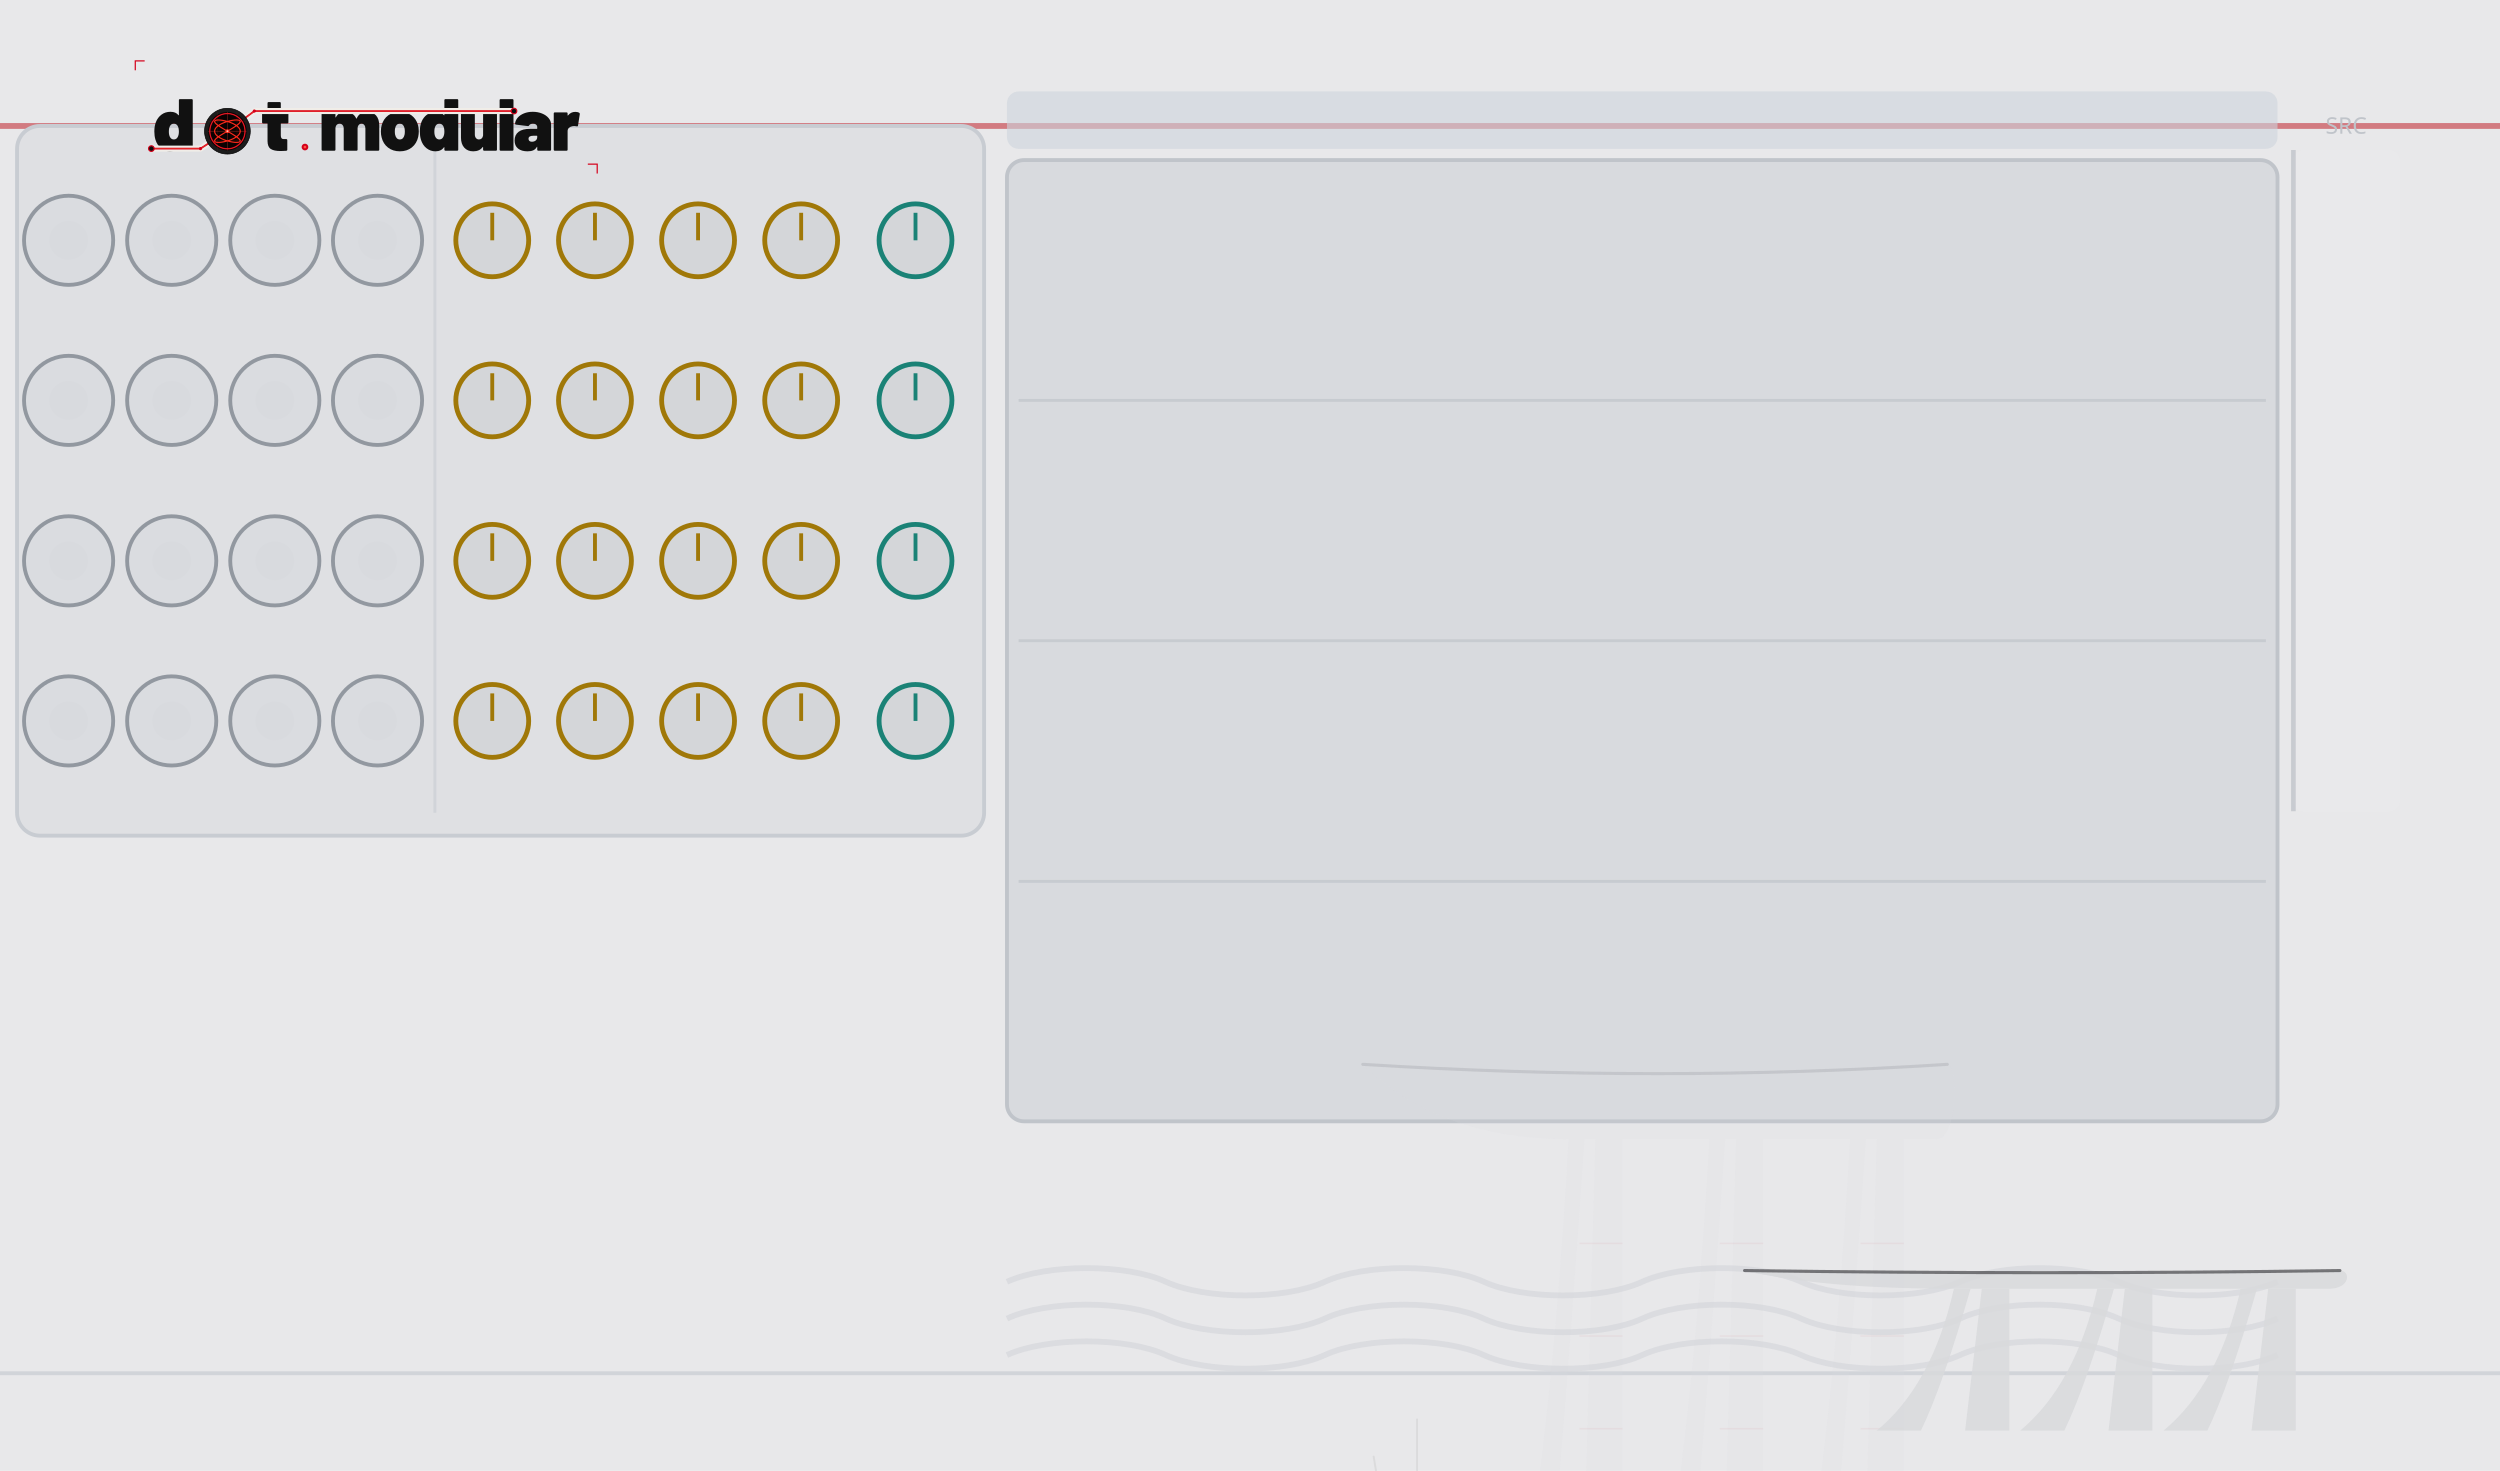
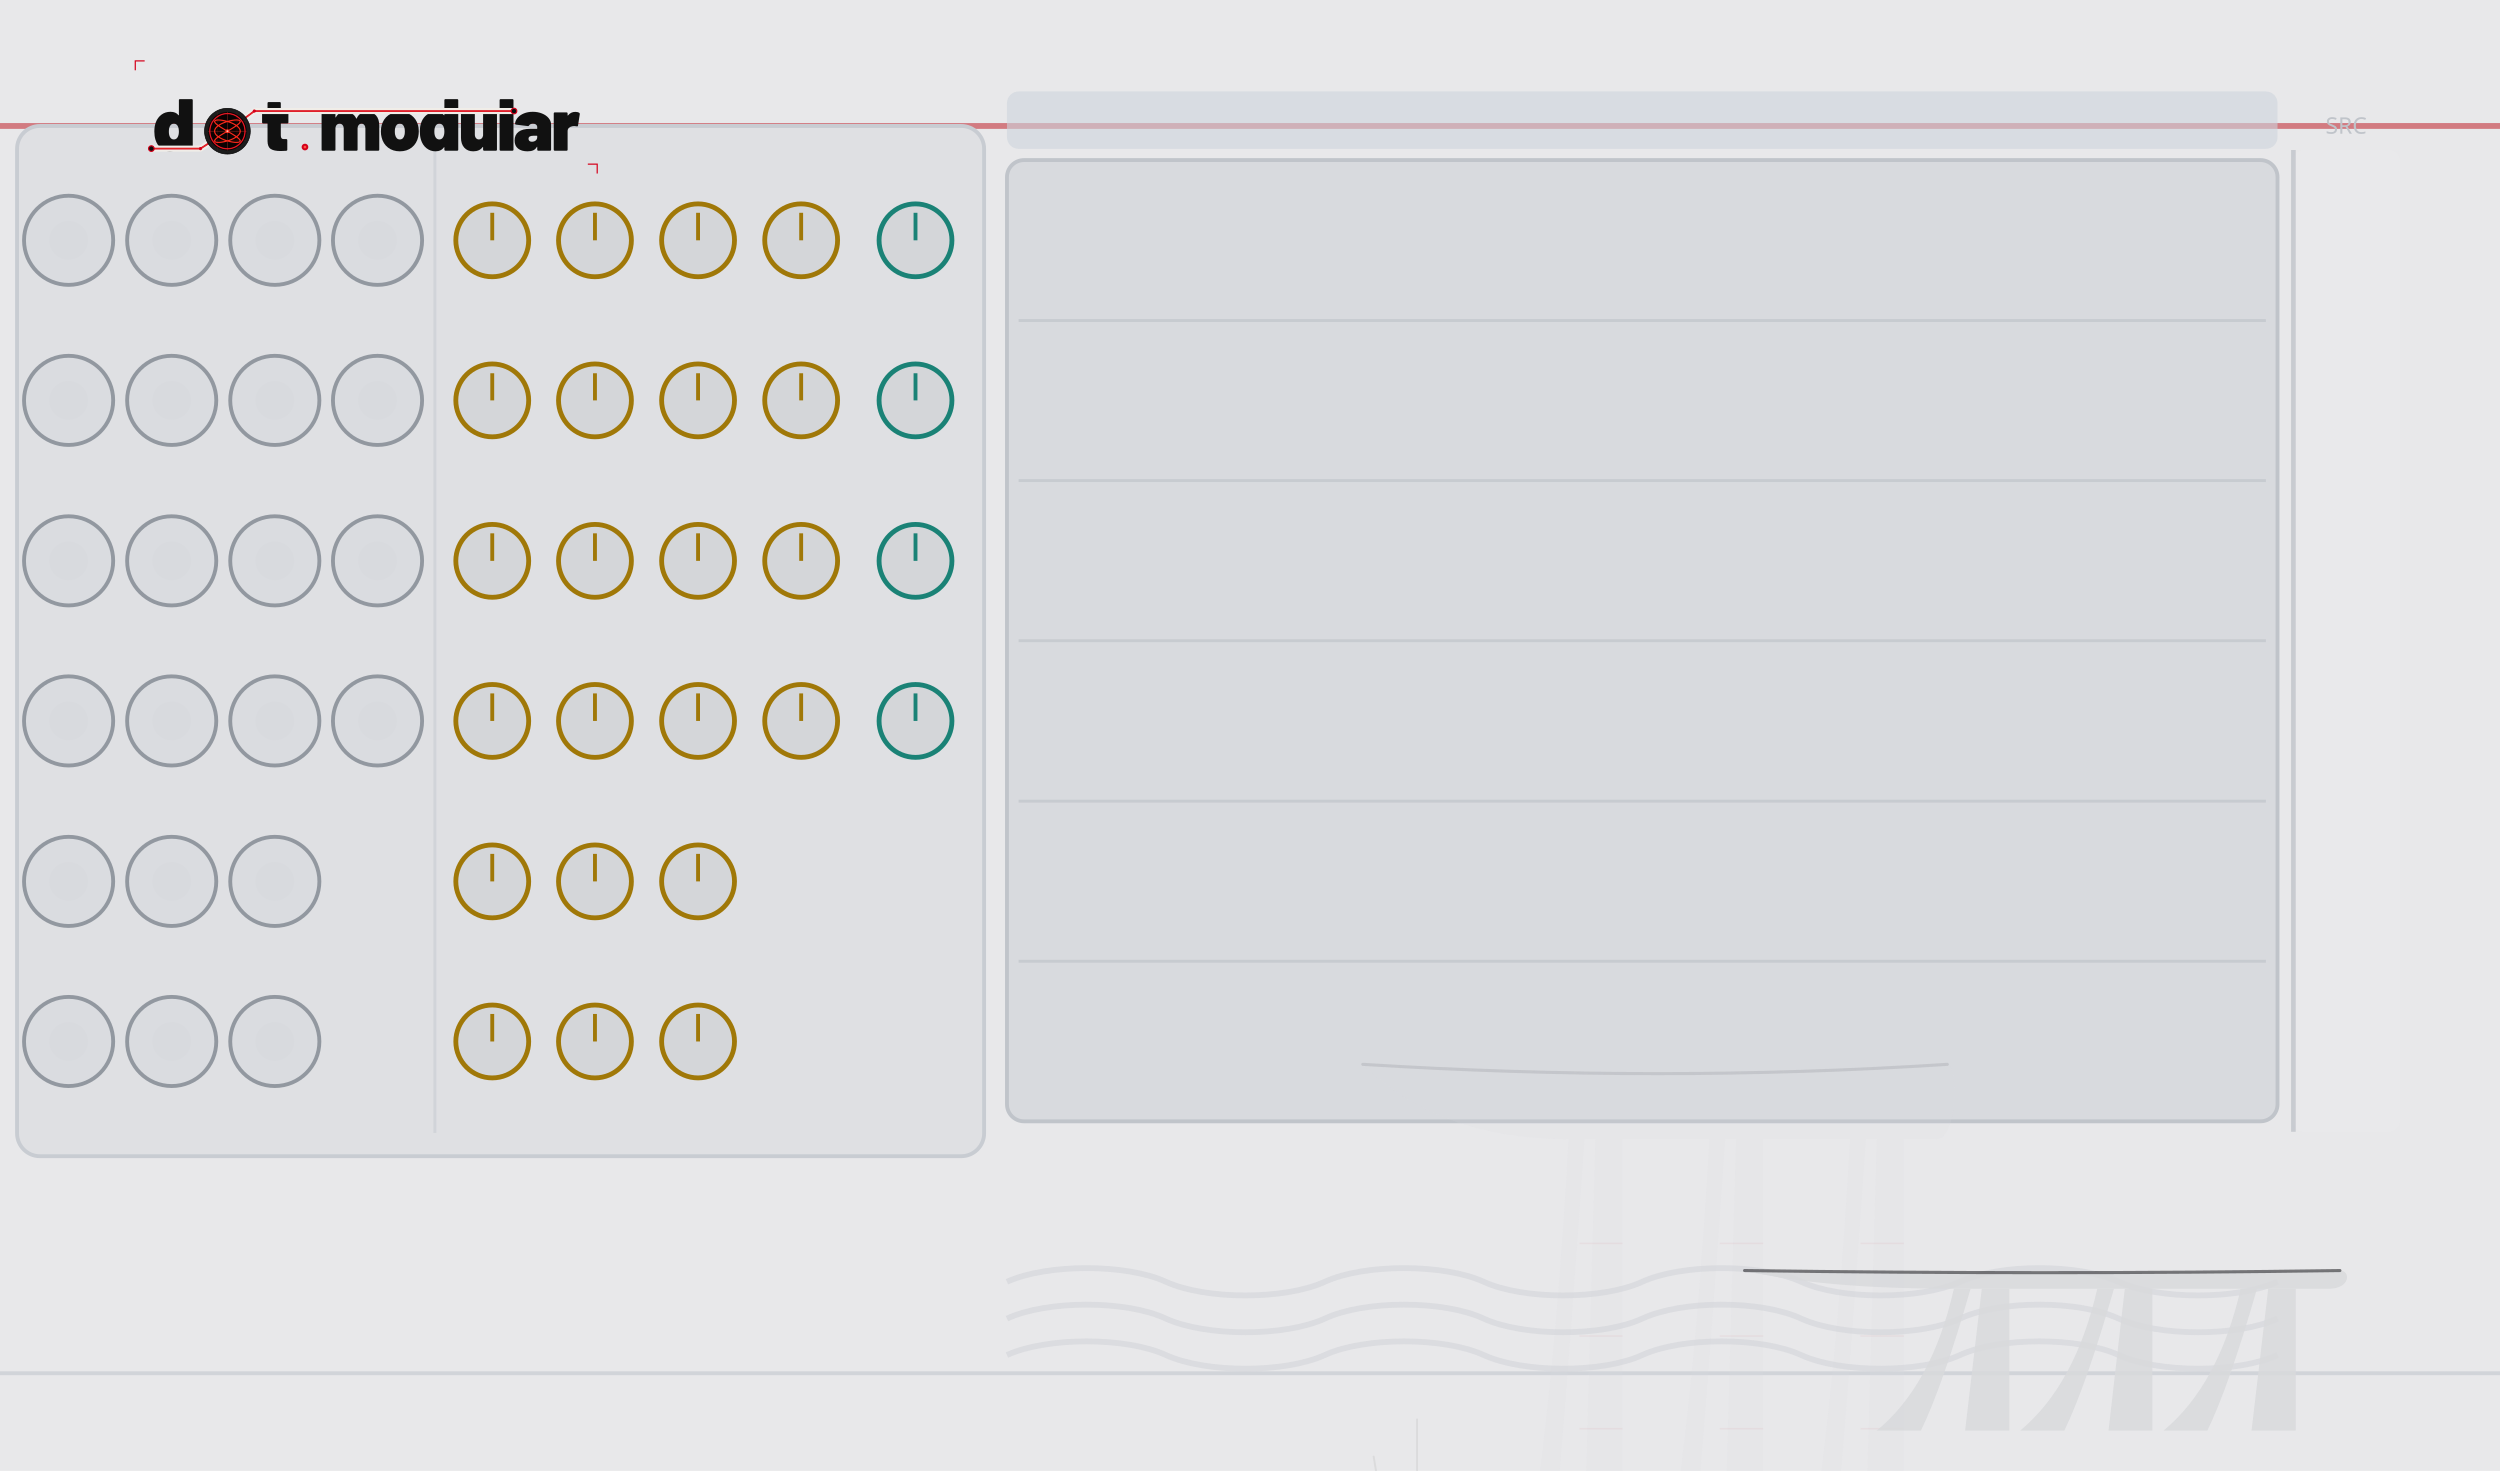
<svg xmlns="http://www.w3.org/2000/svg" width="645.0" height="379.43" viewBox="0 0 645.0 379.43">
  <g>
    <rect width="645.0" height="379.43" fill="#e8e8ea" />
    <line x1="0" y1="32.5" x2="645.0" y2="32.5" stroke="#c0202a" stroke-width="1.5" opacity="0.55" />
    <line x1="0" y1="354.3" x2="645.0" y2="354.3" stroke="#c8ccd2" stroke-width="1" opacity="0.7" />
    <rect x="259.8" y="23.6" width="327.8" height="14.8" rx="3.0" fill="#cdd4dc" opacity="0.6" />
    <rect x="259.8" y="41.3" width="327.8" height="248.0" rx="4.4" fill="#d8dade" stroke="#c0c4ca" stroke-width="1" />
    <path d="M 385.1 443.3 Q 399.1 395.1 404.7 293.9 L 408.8 293.9 Q 401.9 395.1 396.3 443.3 Z" fill="#d8d9dc" fill-opacity="0.16" />
    <path d="M 421.4 443.3 Q 435.4 395.1 441.0 293.9 L 445.1 293.9 Q 438.2 395.1 432.6 443.3 Z" fill="#d8d9dc" fill-opacity="0.16" />
    <path d="M 457.7 443.3 Q 471.7 395.1 477.3 293.9 L 481.4 293.9 Q 474.5 395.1 468.9 443.3 Z" fill="#d8d9dc" fill-opacity="0.16" />
    <polygon points="407.5,443.3 411.6,293.9 418.6,293.9 418.6,443.3" fill="#d8d9dc" fill-opacity="0.16" />
    <polygon points="443.7,443.3 447.9,293.9 454.9,293.9 454.9,443.3" fill="#d8d9dc" fill-opacity="0.16" />
    <polygon points="480.0,443.3 484.2,293.9 491.2,293.9 491.2,443.3" fill="#d8d9dc" fill-opacity="0.16" />
    <line x1="407.5" y1="320.8" x2="418.6" y2="320.8" stroke="#c0202a" stroke-width="0.4" stroke-opacity="0.048" />
    <line x1="407.5" y1="344.7" x2="418.6" y2="344.7" stroke="#c0202a" stroke-width="0.4" stroke-opacity="0.048" />
    <line x1="407.5" y1="368.6" x2="418.6" y2="368.6" stroke="#c0202a" stroke-width="0.4" stroke-opacity="0.048" />
    <line x1="407.5" y1="392.5" x2="418.6" y2="392.5" stroke="#c0202a" stroke-width="0.4" stroke-opacity="0.048" />
    <line x1="407.5" y1="416.4" x2="418.6" y2="416.4" stroke="#c0202a" stroke-width="0.4" stroke-opacity="0.048" />
    <line x1="443.7" y1="320.8" x2="454.9" y2="320.8" stroke="#c0202a" stroke-width="0.4" stroke-opacity="0.048" />
    <line x1="443.7" y1="344.7" x2="454.9" y2="344.7" stroke="#c0202a" stroke-width="0.4" stroke-opacity="0.048" />
    <line x1="443.7" y1="368.6" x2="454.9" y2="368.6" stroke="#c0202a" stroke-width="0.4" stroke-opacity="0.048" />
    <line x1="443.7" y1="392.5" x2="454.9" y2="392.5" stroke="#c0202a" stroke-width="0.4" stroke-opacity="0.048" />
    <line x1="443.7" y1="416.4" x2="454.9" y2="416.4" stroke="#c0202a" stroke-width="0.4" stroke-opacity="0.048" />
    <line x1="480.0" y1="320.8" x2="491.2" y2="320.8" stroke="#c0202a" stroke-width="0.4" stroke-opacity="0.048" />
    <line x1="480.0" y1="344.7" x2="491.2" y2="344.7" stroke="#c0202a" stroke-width="0.4" stroke-opacity="0.048" />
    <line x1="480.0" y1="368.6" x2="491.2" y2="368.6" stroke="#c0202a" stroke-width="0.4" stroke-opacity="0.048" />
    <line x1="480.0" y1="392.5" x2="491.2" y2="392.5" stroke="#c0202a" stroke-width="0.4" stroke-opacity="0.048" />
    <line x1="480.0" y1="416.4" x2="491.2" y2="416.4" stroke="#c0202a" stroke-width="0.4" stroke-opacity="0.048" />
    <path d="M 351.6 274.6 Q 428.4 279.4 502.4 274.6 C 505.2 274.6 505.2 293.9 499.6 293.9 L 404.7 293.9 Q 371.2 293.9 351.6 274.6 Z" fill="#d8d9dc" fill-opacity="0.16" />
    <path d="M 351.6 274.6 Q 428.4 279.4 502.4 274.6" fill="none" stroke="#2a2a2e" stroke-width="0.8" stroke-opacity="0.112" stroke-linecap="round" />
    <line x1="365.6" y1="443.3" x2="346.0" y2="390.3" stroke="#2a2a2e" stroke-width="0.5" stroke-opacity="0.072" stroke-linecap="round" />
    <line x1="365.6" y1="443.3" x2="354.4" y2="375.8" stroke="#2a2a2e" stroke-width="0.5" stroke-opacity="0.072" stroke-linecap="round" />
    <line x1="365.6" y1="443.3" x2="365.6" y2="366.2" stroke="#2a2a2e" stroke-width="0.5" stroke-opacity="0.072" stroke-linecap="round" />
    <line x1="365.6" y1="443.3" x2="376.7" y2="380.6" stroke="#2a2a2e" stroke-width="0.5" stroke-opacity="0.072" stroke-linecap="round" />
    <line x1="365.6" y1="443.3" x2="385.1" y2="395.1" stroke="#2a2a2e" stroke-width="0.5" stroke-opacity="0.072" stroke-linecap="round" />
-     <line x1="262.8" y1="103.3" x2="584.6" y2="103.3" stroke="#c0c4ca" stroke-width="0.75" opacity="0.7" />
+     <line x1="262.8" y1="82.7" x2="584.6" y2="82.7" stroke="#c0c4ca" stroke-width="0.75" opacity="0.7" />
+     <line x1="262.8" y1="124.0" x2="584.6" y2="124.0" stroke="#c0c4ca" stroke-width="0.75" opacity="0.7" />
    <line x1="262.8" y1="165.3" x2="584.6" y2="165.3" stroke="#c0c4ca" stroke-width="0.75" opacity="0.7" />
-     <line x1="262.8" y1="227.4" x2="584.6" y2="227.4" stroke="#c0c4ca" stroke-width="0.75" opacity="0.7" />
-     <rect x="591.5" y="38.7" width="27.7" height="170.7" rx="3.0" fill="#ffffff" fill-opacity="0.05" />
-     <line x1="591.7" y1="38.7" x2="591.7" y2="209.3" stroke="#c0c4ca" stroke-width="1.2" opacity="0.8" />
+     <line x1="262.8" y1="206.7" x2="584.6" y2="206.7" stroke="#c0c4ca" stroke-width="0.75" opacity="0.7" />
+     <line x1="262.8" y1="248.0" x2="584.6" y2="248.0" stroke="#c0c4ca" stroke-width="0.75" opacity="0.7" />
+     <rect x="591.5" y="38.7" width="27.7" height="253.3" rx="3.0" fill="#ffffff" fill-opacity="0.05" />
+     <line x1="591.7" y1="38.7" x2="591.7" y2="292.0" stroke="#c0c4ca" stroke-width="1.2" opacity="0.8" />
    <text x="605.3" y="34.5" font-family="sans-serif" font-size="5.9" fill="#c0c4ca" text-anchor="middle">SRC</text>
    <path d="M 259.8 330.7 C 270.1 326.0 290.6 326.0 300.8 330.7 C 311.1 335.4 331.5 335.4 341.8 330.7 C 352.0 326.0 372.5 326.0 382.8 330.7 C 393.0 335.4 413.5 335.4 423.7 330.7 C 434.0 326.0 454.4 326.0 464.7 330.7 C 474.9 335.4 495.4 335.4 505.7 330.7 C 515.9 326.0 536.4 326.0 546.6 330.7 C 556.9 335.4 577.4 335.4 587.6 330.7 " fill="none" stroke="#d2d4d8" stroke-width="1.5" stroke-opacity="0.6" />
    <path d="M 259.8 340.2 C 270.1 335.4 290.6 335.4 300.8 340.2 C 311.1 344.9 331.5 344.9 341.8 340.2 C 352.0 335.4 372.5 335.4 382.8 340.2 C 393.0 344.9 413.5 344.9 423.7 340.2 C 434.0 335.4 454.4 335.4 464.7 340.2 C 474.9 344.9 495.4 344.9 505.7 340.2 C 515.9 335.4 536.4 335.4 546.6 340.2 C 556.9 344.9 577.4 344.9 587.6 340.2 " fill="none" stroke="#d2d4d8" stroke-width="1.5" stroke-opacity="0.6" />
    <path d="M 259.8 349.6 C 270.1 344.9 290.6 344.9 300.8 349.6 C 311.1 354.3 331.5 354.3 341.8 349.6 C 352.0 344.9 372.5 344.9 382.8 349.6 C 393.0 354.3 413.5 354.3 423.7 349.6 C 434.0 344.9 454.4 344.9 464.7 349.6 C 474.9 354.3 495.4 354.3 505.7 349.6 C 515.9 344.9 536.4 344.9 546.6 349.6 C 556.9 354.3 577.4 354.3 587.6 349.6 " fill="none" stroke="#d2d4d8" stroke-width="1.5" stroke-opacity="0.6" />
    <path d="M 484.2 369.1 Q 498.5 357.3 504.1 332.5 L 508.4 332.5 Q 501.3 357.3 495.6 369.1 Z" fill="#d8d9dc" fill-opacity="0.85" />
    <path d="M 521.2 369.1 Q 535.4 357.3 541.1 332.5 L 545.4 332.5 Q 538.3 357.3 532.6 369.1 Z" fill="#d8d9dc" fill-opacity="0.85" />
    <path d="M 558.2 369.1 Q 572.4 357.3 578.1 332.5 L 582.3 332.5 Q 575.2 357.3 569.5 369.1 Z" fill="#d8d9dc" fill-opacity="0.85" />
    <polygon points="507.0,369.1 511.3,332.5 518.4,332.5 518.4,369.1" fill="#d8d9dc" fill-opacity="0.85" />
    <polygon points="544.0,369.1 548.2,332.5 555.3,332.5 555.3,369.1" fill="#d8d9dc" fill-opacity="0.85" />
    <polygon points="580.9,369.1 585.2,332.5 592.3,332.5 592.3,369.1" fill="#d8d9dc" fill-opacity="0.85" />
    <path d="M 450.1 327.8 Q 528.3 328.9 603.7 327.8 C 606.5 327.8 606.5 332.5 600.8 332.5 L 504.1 332.5 Q 470.0 332.5 450.1 327.8 Z" fill="#d8d9dc" fill-opacity="0.85" />
    <path d="M 450.1 327.8 Q 528.3 328.9 603.7 327.8" fill="none" stroke="#2a2a2e" stroke-width="0.8" stroke-opacity="0.595" stroke-linecap="round" />
-     <rect x="4.4" y="32.5" width="249.5" height="183.1" rx="5.9" fill="#dfe0e3" stroke="#c8ccd2" stroke-width="1" />
-     <line x1="112.2" y1="38.4" x2="112.2" y2="209.7" stroke="#c8ccd2" stroke-width="0.75" opacity="0.6" />
+     <rect x="4.4" y="32.5" width="249.5" height="265.8" rx="5.9" fill="#dfe0e3" stroke="#c8ccd2" stroke-width="1" />
+     <line x1="112.2" y1="38.4" x2="112.2" y2="292.3" stroke="#c8ccd2" stroke-width="0.75" opacity="0.6" />
  </g>
  <g>
    <g transform="translate(32.48,13.29) scale(0.17297)">
      <g transform="translate(40.00,148.00) scale(0.11,-0.11)">
        <path d="M370 700H528Q535 700 539.0 696.0Q543 692 543 685V15Q543 8 539.0 4.0Q535 0 528 0H370Q363 0 359.0 4.0Q355 8 355 15V45Q355 48 353.0 49.0Q351 50 349 47Q312 -8 233 -8Q166 -8 112.5 34.5Q59 77 37 150Q22 200 22 262Q22 334 44 390Q68 451 119.0 489.5Q170 528 241 528Q314 528 349 482Q351 480 353.0 480.5Q355 481 355 484V685Q355 692 359.0 696.0Q363 700 370 700ZM355 259Q355 307 339 336Q321 367 287 367Q251 367 234 334Q219 306 219 259Q219 214 234 186Q252 153 287 153Q322 153 340 187Q355 216 355 259Z" fill="#111111" />
      </g>
      <g transform="translate(201.37,148.00) scale(0.11,-0.11)">
        <path d="M358 370H275Q270 370 270 365V208Q270 158 306 158H343Q350 158 354.0 154.0Q358 150 358 143V15Q358 1 343 -1Q304 -4 268 -4Q177 -4 134.0 24.0Q91 52 90 130V365Q90 370 85 370H31Q24 370 20.0 374.0Q16 378 16 385V505Q16 512 20.0 516.0Q24 520 31 520H85Q90 520 90 525V645Q90 652 94.0 656.0Q98 660 105 660H255Q262 660 266.0 656.0Q270 652 270 645V525Q270 520 275 520H358Q365 520 369.0 516.0Q373 512 373 505V385Q373 378 369.0 374.0Q365 370 358 370Z" fill="#111111" />
      </g>
      <g transform="translate(288.27,148.00) scale(0.11,-0.11)">
        <path d="M815 341V15Q815 8 811.0 4.0Q807 0 800 0H642Q635 0 631.0 4.0Q627 8 627 15V300Q627 330 612.5 348.5Q598 367 575 367Q551 367 536.0 348.5Q521 330 521 300V15Q521 8 517.0 4.0Q513 0 506 0H348Q341 0 337.0 4.0Q333 8 333 15V300Q333 330 317.5 348.5Q302 367 277 367Q255 367 240.5 353.5Q226 340 222 317Q221 315 221 311V15Q221 8 217.0 4.0Q213 0 206 0H48Q41 0 37.0 4.0Q33 8 33 15V505Q33 512 37.0 516.0Q41 520 48 520H206Q213 520 217.0 516.0Q221 512 221 505V455Q221 451 223.0 451.0Q225 451 227 454Q265 528 355 528Q406 528 444.5 504.5Q483 481 503 437Q506 432 509 438Q529 483 564.5 505.5Q600 528 648 528Q727 528 771.0 479.0Q815 430 815 341Z" fill="#111111" />
      </g>
      <g transform="translate(377.92,148.00) scale(0.11,-0.11)">
        <path d="M32 181Q22 217 22 261Q22 310 34 350Q58 433 122.5 480.5Q187 528 280 528Q373 528 436.5 480.5Q500 433 524 352Q536 310 536 263Q536 225 528 187Q507 97 441.5 44.5Q376 -8 279 -8Q184 -8 118.5 43.0Q53 94 32 181ZM343 217Q347 236 347 262Q347 285 342 308Q327 367 279 367Q229 367 216 308Q211 291 211 262Q211 236 215 217Q230 153 279 153Q305 153 321.0 170.5Q337 188 343 217Z" fill="#111111" />
      </g>
      <g transform="translate(436.00,148.00) scale(0.11,-0.11)">
        <path d="M370 700H528Q535 700 539.0 696.0Q543 692 543 685V15Q543 8 539.0 4.0Q535 0 528 0H370Q363 0 359.0 4.0Q355 8 355 15V45Q355 48 353.0 49.0Q351 50 349 47Q312 -8 233 -8Q166 -8 112.5 34.5Q59 77 37 150Q22 200 22 262Q22 334 44 390Q68 451 119.0 489.5Q170 528 241 528Q314 528 349 482Q351 480 353.0 480.5Q355 481 355 484V685Q355 692 359.0 696.0Q363 700 370 700ZM355 259Q355 307 339 336Q321 367 287 367Q251 367 234 334Q219 306 219 259Q219 214 234 186Q252 153 287 153Q322 153 340 187Q355 216 355 259Z" fill="#111111" />
      </g>
      <g transform="translate(496.39,148.00) scale(0.11,-0.11)">
        <path d="M346 520H504Q511 520 515.0 516.0Q519 512 519 505V15Q519 8 515.0 4.0Q511 0 504 0H346Q339 0 335.0 4.0Q331 8 331 15V48Q331 51 329.0 52.0Q327 53 325 50Q284 -8 197 -8Q121 -8 76.0 41.5Q31 91 31 179V505Q31 512 35.0 516.0Q39 520 46 520H204Q211 520 215.0 516.0Q219 512 219 505V220Q219 190 234.5 171.5Q250 153 275 153Q297 153 311.5 166.5Q326 180 330 203Q331 205 331 209V505Q331 512 335.0 516.0Q339 520 346 520Z" fill="#111111" />
      </g>
      <g transform="translate(553.81,148.00) scale(0.11,-0.11)">
        <path d="M33 15V685Q33 692 37.0 696.0Q41 700 48 700H206Q213 700 217.0 696.0Q221 692 221 685V15Q221 8 217.0 4.0Q213 0 206 0H48Q41 0 37.0 4.0Q33 8 33 15Z" fill="#111111" />
      </g>
      <g transform="translate(578.45,148.00) scale(0.11,-0.11)">
        <path d="M507 355V15Q507 8 503.0 4.0Q499 0 492 0H334Q327 0 323.0 4.0Q319 8 319 15V50Q319 54 317.5 54.5Q316 55 314 52Q297 21 267.0 6.5Q237 -8 188 -8Q106 -8 59.0 29.5Q12 67 12 139Q12 215 65.5 256.0Q119 297 221 297H314Q319 297 319 302V320Q319 341 303.5 354.0Q288 367 262 367Q244 367 230.0 361.0Q216 355 210 345Q206 338 202.5 335.5Q199 333 193 334L32 354Q18 356 18 366Q22 411 54.0 448.0Q86 485 139.5 506.5Q193 528 259 528Q327 528 384.0 505.0Q441 482 474.0 442.0Q507 402 507 355ZM319 185V198Q319 203 314 203H264Q201 203 201 162Q201 144 212.5 133.0Q224 122 246 122Q278 122 298.5 139.0Q319 156 319 185Z" fill="#111111" />
      </g>
      <g transform="translate(634.55,148.00) scale(0.11,-0.11)">
        <path d="M379 514Q388 509 386 495L362 341Q361 333 356.5 331.0Q352 329 344 331Q326 335 312 335Q297 335 284 332Q258 327 239.5 310.5Q221 294 221 266V15Q221 8 217.0 4.0Q213 0 206 0H48Q41 0 37.0 4.0Q33 8 33 15V505Q33 512 37.0 516.0Q41 520 48 520H206Q213 520 217.0 516.0Q221 512 221 505V481Q221 478 223.0 477.0Q225 476 226 478Q264 527 325 527Q359 527 379 514Z" fill="#111111" />
      </g>
      <path d="M 38.0,144.8 L 111.3,144.8 L 151.4,118.8 L 191.6,88.8 L 578.9,88.8" fill="none" stroke="#f0ede8" stroke-width="9.0" stroke-linecap="round" stroke-linejoin="round" />
      <path d="M 38.0,144.8 L 111.3,144.8 L 151.4,118.8 L 191.6,88.8 L 578.9,88.8" fill="none" stroke="#d4001a" stroke-width="2.60" stroke-linecap="round" stroke-linejoin="round" />
      <path d="M 38.0,144.8 L 111.3,144.8 L 151.4,118.8 L 191.6,88.8 L 578.9,88.8" fill="none" stroke="#ff5533" stroke-width="0.88" stroke-linecap="round" stroke-linejoin="round" opacity="0.7" />
      <circle cx="38.0" cy="144.8" r="4.2" fill="#0d0d0d" stroke="#d4001a" stroke-width="1.76" />
      <circle cx="578.9" cy="88.8" r="4.2" fill="#0d0d0d" stroke="#d4001a" stroke-width="1.76" />
      <circle cx="111.3" cy="144.8" r="2.4" fill="#d4001a" />
      <circle cx="191.6" cy="88.8" r="2.4" fill="#d4001a" />
      <g transform="translate(151.430,118.850)">
        <circle r="34.100" fill="#1c1c1c" stroke="#000000" stroke-width="1.023" />
        <circle r="28.644" fill="#0a0202" />
        <g stroke="#a83020" stroke-width="0.682" opacity="0.9">
          <line x1="-28.644" y1="0" x2="28.644" y2="0" />
          <line x1="0" y1="-28.644" x2="0" y2="28.644" />
        </g>
        <g stroke="#7a2018" stroke-width="0.443" opacity="0.6">
          <line x1="-28.644" y1="-14.322" x2="28.644" y2="-14.322" />
          <line x1="-14.322" y1="-28.644" x2="-14.322" y2="28.644" />
          <line x1="-28.644" y1="14.322" x2="28.644" y2="14.322" />
          <line x1="14.322" y1="-28.644" x2="14.322" y2="28.644" />
        </g>
        <path d="M 19.10,0.00 L 19.01,1.05 L 18.76,2.09 L 18.34,3.13 L 17.76,4.16 L 17.01,5.16 L 16.12,6.15 L 15.09,7.11 L 13.92,8.05 L 12.63,8.95 L 11.22,9.82 L 9.72,10.65 L 8.13,11.44 L 6.47,12.18 L 4.75,12.87 L 2.99,13.52 L 1.20,14.11 L -0.60,14.64 L -2.39,15.12 L -4.17,15.54 L -5.90,15.89 L -7.58,16.18 L -9.20,16.41 L -10.73,16.58 L -12.17,16.68 L -13.50,16.71 L -14.71,16.68 L -15.79,16.58 L -16.73,16.41 L -17.53,16.18 L -18.16,15.89 L -18.64,15.54 L -18.95,15.12 L -19.09,14.64 L -19.06,14.11 L -18.86,13.52 L -18.50,12.87 L -17.97,12.18 L -17.28,11.44 L -16.44,10.65 L -15.45,9.82 L -14.32,8.95 L -13.07,8.05 L -11.70,7.11 L -10.23,6.15 L -8.67,5.16 L -7.03,4.16 L -5.33,3.13 L -3.58,2.09 L -1.80,1.05 L -0.00,0.00 L 1.80,-1.05 L 3.58,-2.09 L 5.33,-3.13 L 7.03,-4.16 L 8.67,-5.16 L 10.23,-6.15 L 11.70,-7.11 L 13.07,-8.05 L 14.32,-8.95 L 15.45,-9.82 L 16.44,-10.65 L 17.28,-11.44 L 17.97,-12.18 L 18.50,-12.87 L 18.86,-13.52 L 19.06,-14.11 L 19.09,-14.64 L 18.95,-15.12 L 18.64,-15.54 L 18.16,-15.89 L 17.53,-16.18 L 16.73,-16.41 L 15.79,-16.58 L 14.71,-16.68 L 13.50,-16.71 L 12.17,-16.68 L 10.73,-16.58 L 9.20,-16.41 L 7.58,-16.18 L 5.90,-15.89 L 4.17,-15.54 L 2.39,-15.12 L 0.60,-14.64 L -1.20,-14.11 L -2.99,-13.52 L -4.75,-12.87 L -6.47,-12.18 L -8.13,-11.44 L -9.72,-10.65 L -11.22,-9.82 L -12.63,-8.95 L -13.92,-8.05 L -15.09,-7.11 L -16.12,-6.15 L -17.01,-5.16 L -17.76,-4.16 L -18.34,-3.13 L -18.76,-2.09 L -19.01,-1.05 L -19.10,-0.00 L -19.01,1.05 L -18.76,2.09 L -18.34,3.13 L -17.76,4.16 L -17.01,5.16 L -16.12,6.15 L -15.09,7.11 L -13.92,8.05 L -12.63,8.95 L -11.22,9.82 L -9.72,10.65 L -8.13,11.44 L -6.47,12.18 L -4.75,12.87 L -2.99,13.52 L -1.20,14.11 L 0.60,14.64 L 2.39,15.12 L 4.17,15.54 L 5.90,15.89 L 7.58,16.18 L 9.20,16.41 L 10.73,16.58 L 12.17,16.68 L 13.50,16.71 L 14.71,16.68 L 15.79,16.58 L 16.73,16.41 L 17.53,16.18 L 18.16,15.89 L 18.64,15.54 L 18.95,15.12 L 19.09,14.64 L 19.06,14.11 L 18.86,13.52 L 18.50,12.87 L 17.97,12.18 L 17.28,11.44 L 16.44,10.65 L 15.45,9.82 L 14.32,8.95 L 13.07,8.05 L 11.70,7.11 L 10.23,6.15 L 8.67,5.16 L 7.03,4.16 L 5.33,3.13 L 3.58,2.09 L 1.80,1.05 L 0.00,0.00 L -1.80,-1.05 L -3.58,-2.09 L -5.33,-3.13 L -7.03,-4.16 L -8.67,-5.16 L -10.23,-6.15 L -11.70,-7.11 L -13.07,-8.05 L -14.32,-8.95 L -15.45,-9.82 L -16.44,-10.65 L -17.28,-11.44 L -17.97,-12.18 L -18.50,-12.87 L -18.86,-13.52 L -19.06,-14.11 L -19.09,-14.64 L -18.95,-15.12 L -18.64,-15.54 L -18.16,-15.89 L -17.53,-16.18 L -16.73,-16.41 L -15.79,-16.58 L -14.71,-16.68 L -13.50,-16.71 L -12.17,-16.68 L -10.73,-16.58 L -9.20,-16.41 L -7.58,-16.18 L -5.90,-15.89 L -4.17,-15.54 L -2.39,-15.12 L -0.60,-14.64 L 1.20,-14.11 L 2.99,-13.52 L 4.75,-12.87 L 6.47,-12.18 L 8.13,-11.44 L 9.72,-10.65 L 11.22,-9.82 L 12.63,-8.95 L 13.92,-8.05 L 15.09,-7.11 L 16.12,-6.15 L 17.01,-5.16 L 17.76,-4.16 L 18.34,-3.13 L 18.76,-2.09 L 19.01,-1.05 L 19.10,-0.00 Z" fill="none" stroke="#ff2a1a" stroke-width="1.705" stroke-linejoin="round" />
        <circle r="26.257" fill="none" stroke="#d4001a" stroke-width="1.876" />
        <circle r="26.257" fill="none" stroke="#ff5533" stroke-width="0.614" opacity="0.7" />
        <circle r="2.899" fill="#ff3322" />
        <circle r="1.364" fill="#ffccbb" />
      </g>
      <circle cx="267.1" cy="142.5" r="5.0" fill="#d4001a" />
      <circle cx="267.1" cy="142.5" r="2.0" fill="#ff5544" />
      <polyline points="14,28 14,14 28,14" fill="none" stroke="#d4001a" stroke-width="1.8" />
      <polyline points="703,182 703,168 689,168" fill="none" stroke="#d4001a" stroke-width="1.8" />
    </g>
  </g>
  <g>
    <circle cx="17.7" cy="62.0" r="11.5" fill="#dadce0" stroke="#9298a0" stroke-width="1" />
    <circle cx="17.7" cy="62.0" r="5.0" fill="#d8dade" />
    <circle cx="44.3" cy="62.0" r="11.5" fill="#dadce0" stroke="#9298a0" stroke-width="1" />
    <circle cx="44.3" cy="62.0" r="5.0" fill="#d8dade" />
    <circle cx="70.9" cy="62.0" r="11.5" fill="#dadce0" stroke="#9298a0" stroke-width="1" />
    <circle cx="70.9" cy="62.0" r="5.0" fill="#d8dade" />
    <circle cx="97.4" cy="62.0" r="11.5" fill="#dadce0" stroke="#9298a0" stroke-width="1" />
    <circle cx="97.4" cy="62.0" r="5.0" fill="#d8dade" />
    <circle cx="127.0" cy="62.0" r="9.4" fill="#d4d6d9" stroke="#a07808" stroke-width="1.25" />
    <line x1="127.0" y1="62.0" x2="127.0" y2="54.9" stroke="#a07808" stroke-width="1" />
    <circle cx="153.5" cy="62.0" r="9.4" fill="#d4d6d9" stroke="#a07808" stroke-width="1.25" />
    <line x1="153.5" y1="62.0" x2="153.5" y2="54.9" stroke="#a07808" stroke-width="1" />
    <circle cx="180.1" cy="62.0" r="9.4" fill="#d4d6d9" stroke="#a07808" stroke-width="1.25" />
    <line x1="180.1" y1="62.0" x2="180.1" y2="54.9" stroke="#a07808" stroke-width="1" />
    <circle cx="206.7" cy="62.0" r="9.4" fill="#d4d6d9" stroke="#a07808" stroke-width="1.25" />
    <line x1="206.7" y1="62.0" x2="206.7" y2="54.9" stroke="#a07808" stroke-width="1" />
    <circle cx="236.2" cy="62.0" r="9.4" fill="#d4d6d9" stroke="#1a8276" stroke-width="1.25" />
    <line x1="236.2" y1="62.0" x2="236.2" y2="54.9" stroke="#1a8276" stroke-width="1" />
    <circle cx="17.7" cy="103.3" r="11.5" fill="#dadce0" stroke="#9298a0" stroke-width="1" />
    <circle cx="17.7" cy="103.3" r="5.0" fill="#d8dade" />
    <circle cx="44.3" cy="103.3" r="11.5" fill="#dadce0" stroke="#9298a0" stroke-width="1" />
    <circle cx="44.3" cy="103.3" r="5.0" fill="#d8dade" />
    <circle cx="70.9" cy="103.3" r="11.5" fill="#dadce0" stroke="#9298a0" stroke-width="1" />
    <circle cx="70.9" cy="103.3" r="5.0" fill="#d8dade" />
    <circle cx="97.4" cy="103.3" r="11.5" fill="#dadce0" stroke="#9298a0" stroke-width="1" />
    <circle cx="97.4" cy="103.3" r="5.0" fill="#d8dade" />
    <circle cx="127.0" cy="103.3" r="9.4" fill="#d4d6d9" stroke="#a07808" stroke-width="1.25" />
    <line x1="127.0" y1="103.3" x2="127.0" y2="96.3" stroke="#a07808" stroke-width="1" />
    <circle cx="153.5" cy="103.3" r="9.4" fill="#d4d6d9" stroke="#a07808" stroke-width="1.25" />
    <line x1="153.5" y1="103.3" x2="153.5" y2="96.3" stroke="#a07808" stroke-width="1" />
    <circle cx="180.1" cy="103.3" r="9.4" fill="#d4d6d9" stroke="#a07808" stroke-width="1.25" />
    <line x1="180.1" y1="103.3" x2="180.1" y2="96.3" stroke="#a07808" stroke-width="1" />
    <circle cx="206.7" cy="103.3" r="9.4" fill="#d4d6d9" stroke="#a07808" stroke-width="1.25" />
    <line x1="206.7" y1="103.3" x2="206.7" y2="96.3" stroke="#a07808" stroke-width="1" />
    <circle cx="236.2" cy="103.3" r="9.4" fill="#d4d6d9" stroke="#1a8276" stroke-width="1.25" />
    <line x1="236.2" y1="103.3" x2="236.2" y2="96.3" stroke="#1a8276" stroke-width="1" />
    <circle cx="17.7" cy="144.7" r="11.5" fill="#dadce0" stroke="#9298a0" stroke-width="1" />
    <circle cx="17.7" cy="144.7" r="5.0" fill="#d8dade" />
    <circle cx="44.3" cy="144.7" r="11.5" fill="#dadce0" stroke="#9298a0" stroke-width="1" />
    <circle cx="44.3" cy="144.7" r="5.0" fill="#d8dade" />
    <circle cx="70.9" cy="144.7" r="11.5" fill="#dadce0" stroke="#9298a0" stroke-width="1" />
    <circle cx="70.9" cy="144.7" r="5.0" fill="#d8dade" />
    <circle cx="97.4" cy="144.7" r="11.5" fill="#dadce0" stroke="#9298a0" stroke-width="1" />
    <circle cx="97.4" cy="144.7" r="5.0" fill="#d8dade" />
    <circle cx="127.0" cy="144.7" r="9.4" fill="#d4d6d9" stroke="#a07808" stroke-width="1.25" />
    <line x1="127.0" y1="144.7" x2="127.0" y2="137.6" stroke="#a07808" stroke-width="1" />
    <circle cx="153.5" cy="144.7" r="9.4" fill="#d4d6d9" stroke="#a07808" stroke-width="1.25" />
    <line x1="153.5" y1="144.7" x2="153.5" y2="137.6" stroke="#a07808" stroke-width="1" />
    <circle cx="180.1" cy="144.7" r="9.4" fill="#d4d6d9" stroke="#a07808" stroke-width="1.25" />
    <line x1="180.1" y1="144.7" x2="180.1" y2="137.6" stroke="#a07808" stroke-width="1" />
    <circle cx="206.7" cy="144.7" r="9.4" fill="#d4d6d9" stroke="#a07808" stroke-width="1.25" />
    <line x1="206.7" y1="144.7" x2="206.7" y2="137.6" stroke="#a07808" stroke-width="1" />
    <circle cx="236.2" cy="144.7" r="9.4" fill="#d4d6d9" stroke="#1a8276" stroke-width="1.25" />
    <line x1="236.2" y1="144.7" x2="236.2" y2="137.6" stroke="#1a8276" stroke-width="1" />
    <circle cx="17.7" cy="186.0" r="11.5" fill="#dadce0" stroke="#9298a0" stroke-width="1" />
    <circle cx="17.7" cy="186.0" r="5.0" fill="#d8dade" />
    <circle cx="44.3" cy="186.0" r="11.5" fill="#dadce0" stroke="#9298a0" stroke-width="1" />
    <circle cx="44.3" cy="186.0" r="5.0" fill="#d8dade" />
    <circle cx="70.9" cy="186.0" r="11.5" fill="#dadce0" stroke="#9298a0" stroke-width="1" />
    <circle cx="70.9" cy="186.0" r="5.0" fill="#d8dade" />
    <circle cx="97.4" cy="186.0" r="11.5" fill="#dadce0" stroke="#9298a0" stroke-width="1" />
    <circle cx="97.4" cy="186.0" r="5.0" fill="#d8dade" />
    <circle cx="127.0" cy="186.0" r="9.4" fill="#d4d6d9" stroke="#a07808" stroke-width="1.25" />
    <line x1="127.0" y1="186.0" x2="127.0" y2="178.9" stroke="#a07808" stroke-width="1" />
    <circle cx="153.5" cy="186.0" r="9.4" fill="#d4d6d9" stroke="#a07808" stroke-width="1.25" />
    <line x1="153.5" y1="186.0" x2="153.5" y2="178.9" stroke="#a07808" stroke-width="1" />
    <circle cx="180.1" cy="186.0" r="9.4" fill="#d4d6d9" stroke="#a07808" stroke-width="1.25" />
    <line x1="180.1" y1="186.0" x2="180.1" y2="178.9" stroke="#a07808" stroke-width="1" />
    <circle cx="206.7" cy="186.0" r="9.4" fill="#d4d6d9" stroke="#a07808" stroke-width="1.25" />
    <line x1="206.7" y1="186.0" x2="206.7" y2="178.9" stroke="#a07808" stroke-width="1" />
    <circle cx="236.2" cy="186.0" r="9.4" fill="#d4d6d9" stroke="#1a8276" stroke-width="1.25" />
    <line x1="236.2" y1="186.0" x2="236.2" y2="178.9" stroke="#1a8276" stroke-width="1" />
+     <circle cx="17.7" cy="227.4" r="11.5" fill="#dadce0" stroke="#9298a0" stroke-width="1" />
+     <circle cx="17.7" cy="227.4" r="5.0" fill="#d8dade" />
+     <circle cx="44.3" cy="227.4" r="11.5" fill="#dadce0" stroke="#9298a0" stroke-width="1" />
+     <circle cx="44.3" cy="227.4" r="5.0" fill="#d8dade" />
+     <circle cx="70.9" cy="227.4" r="11.5" fill="#dadce0" stroke="#9298a0" stroke-width="1" />
+     <circle cx="70.9" cy="227.4" r="5.0" fill="#d8dade" />
+     <circle cx="127.0" cy="227.4" r="9.4" fill="#d4d6d9" stroke="#a07808" stroke-width="1.25" />
+     <line x1="127.0" y1="227.4" x2="127.0" y2="220.3" stroke="#a07808" stroke-width="1" />
+     <circle cx="153.5" cy="227.4" r="9.4" fill="#d4d6d9" stroke="#a07808" stroke-width="1.25" />
+     <line x1="153.5" y1="227.4" x2="153.5" y2="220.3" stroke="#a07808" stroke-width="1" />
+     <circle cx="180.1" cy="227.4" r="9.4" fill="#d4d6d9" stroke="#a07808" stroke-width="1.25" />
+     <line x1="180.1" y1="227.4" x2="180.1" y2="220.3" stroke="#a07808" stroke-width="1" />
+     <circle cx="17.7" cy="268.7" r="11.5" fill="#dadce0" stroke="#9298a0" stroke-width="1" />
+     <circle cx="17.7" cy="268.7" r="5.0" fill="#d8dade" />
+     <circle cx="44.3" cy="268.7" r="11.5" fill="#dadce0" stroke="#9298a0" stroke-width="1" />
+     <circle cx="44.3" cy="268.7" r="5.0" fill="#d8dade" />
+     <circle cx="70.9" cy="268.7" r="11.5" fill="#dadce0" stroke="#9298a0" stroke-width="1" />
+     <circle cx="70.9" cy="268.7" r="5.0" fill="#d8dade" />
+     <circle cx="127.0" cy="268.7" r="9.4" fill="#d4d6d9" stroke="#a07808" stroke-width="1.25" />
+     <line x1="127.0" y1="268.7" x2="127.0" y2="261.6" stroke="#a07808" stroke-width="1" />
+     <circle cx="153.5" cy="268.7" r="9.4" fill="#d4d6d9" stroke="#a07808" stroke-width="1.25" />
+     <line x1="153.5" y1="268.7" x2="153.5" y2="261.6" stroke="#a07808" stroke-width="1" />
+     <circle cx="180.1" cy="268.7" r="9.4" fill="#d4d6d9" stroke="#a07808" stroke-width="1.25" />
+     <line x1="180.1" y1="268.7" x2="180.1" y2="261.6" stroke="#a07808" stroke-width="1" />
  </g>
  <g>
    <circle id="input_4" cx="17.72" cy="62.01" r="0.5" fill="none" stroke="none" />
    <circle id="input_5" cx="44.29" cy="62.01" r="0.5" fill="none" stroke="none" />
    <circle id="input_6" cx="70.87" cy="62.01" r="0.5" fill="none" stroke="none" />
    <circle id="input_7" cx="97.44" cy="62.01" r="0.5" fill="none" stroke="none" />
    <circle id="param_8" cx="126.97" cy="62.01" r="0.5" fill="none" stroke="none" />
    <circle id="param_9" cx="153.54" cy="62.01" r="0.5" fill="none" stroke="none" />
    <circle id="param_10" cx="180.12" cy="62.01" r="0.5" fill="none" stroke="none" />
    <circle id="param_11" cx="206.69" cy="62.01" r="0.5" fill="none" stroke="none" />
    <circle id="param_1" cx="236.22" cy="62.01" r="0.5" fill="none" stroke="none" />
    <circle id="input_8" cx="17.72" cy="103.35" r="0.5" fill="none" stroke="none" />
    <circle id="input_9" cx="44.29" cy="103.35" r="0.5" fill="none" stroke="none" />
    <circle id="input_10" cx="70.87" cy="103.35" r="0.5" fill="none" stroke="none" />
    <circle id="input_11" cx="97.44" cy="103.35" r="0.5" fill="none" stroke="none" />
    <circle id="param_12" cx="126.97" cy="103.35" r="0.5" fill="none" stroke="none" />
    <circle id="param_13" cx="153.54" cy="103.35" r="0.5" fill="none" stroke="none" />
    <circle id="param_14" cx="180.12" cy="103.35" r="0.5" fill="none" stroke="none" />
    <circle id="param_15" cx="206.69" cy="103.35" r="0.5" fill="none" stroke="none" />
    <circle id="param_2" cx="236.22" cy="103.35" r="0.5" fill="none" stroke="none" />
    <circle id="input_0" cx="17.72" cy="144.69" r="0.5" fill="none" stroke="none" />
    <circle id="input_1" cx="44.29" cy="144.69" r="0.5" fill="none" stroke="none" />
    <circle id="input_2" cx="70.87" cy="144.69" r="0.5" fill="none" stroke="none" />
    <circle id="input_3" cx="97.44" cy="144.69" r="0.5" fill="none" stroke="none" />
    <circle id="param_4" cx="126.97" cy="144.69" r="0.5" fill="none" stroke="none" />
    <circle id="param_5" cx="153.54" cy="144.69" r="0.5" fill="none" stroke="none" />
    <circle id="param_6" cx="180.12" cy="144.69" r="0.5" fill="none" stroke="none" />
    <circle id="param_7" cx="206.69" cy="144.69" r="0.5" fill="none" stroke="none" />
    <circle id="param_0" cx="236.22" cy="144.69" r="0.5" fill="none" stroke="none" />
    <circle id="input_12" cx="17.72" cy="186.02" r="0.5" fill="none" stroke="none" />
    <circle id="input_13" cx="44.29" cy="186.02" r="0.5" fill="none" stroke="none" />
    <circle id="input_14" cx="70.87" cy="186.02" r="0.5" fill="none" stroke="none" />
    <circle id="input_15" cx="97.44" cy="186.02" r="0.5" fill="none" stroke="none" />
    <circle id="param_16" cx="126.97" cy="186.02" r="0.5" fill="none" stroke="none" />
    <circle id="param_17" cx="153.54" cy="186.02" r="0.5" fill="none" stroke="none" />
    <circle id="param_18" cx="180.12" cy="186.02" r="0.5" fill="none" stroke="none" />
    <circle id="param_19" cx="206.69" cy="186.02" r="0.5" fill="none" stroke="none" />
    <circle id="param_3" cx="236.22" cy="186.02" r="0.5" fill="none" stroke="none" />
+     <circle id="input_16" cx="17.72" cy="227.36" r="0.5" fill="none" stroke="none" />
+     <circle id="param_20" cx="126.97" cy="227.36" r="0.5" fill="none" stroke="none" />
+     <circle id="input_17" cx="44.29" cy="227.36" r="0.5" fill="none" stroke="none" />
+     <circle id="param_21" cx="153.54" cy="227.36" r="0.5" fill="none" stroke="none" />
+     <circle id="input_18" cx="70.87" cy="227.36" r="0.5" fill="none" stroke="none" />
+     <circle id="param_22" cx="180.12" cy="227.36" r="0.5" fill="none" stroke="none" />
+     <circle id="input_19" cx="17.72" cy="268.70" r="0.5" fill="none" stroke="none" />
+     <circle id="param_23" cx="126.97" cy="268.70" r="0.5" fill="none" stroke="none" />
+     <circle id="input_20" cx="44.29" cy="268.70" r="0.5" fill="none" stroke="none" />
+     <circle id="param_24" cx="153.54" cy="268.70" r="0.5" fill="none" stroke="none" />
+     <circle id="input_21" cx="70.87" cy="268.70" r="0.5" fill="none" stroke="none" />
+     <circle id="param_25" cx="180.12" cy="268.70" r="0.5" fill="none" stroke="none" />
    <circle id="param_owner_1" cx="605.31" cy="62.01" r="0.5" fill="none" stroke="none" />
    <circle id="param_owner_2" cx="605.31" cy="103.35" r="0.5" fill="none" stroke="none" />
    <circle id="param_owner_0" cx="605.31" cy="144.69" r="0.5" fill="none" stroke="none" />
    <circle id="param_owner_3" cx="605.31" cy="186.02" r="0.5" fill="none" stroke="none" />
    <circle id="param_owner_4" cx="605.31" cy="227.36" r="0.5" fill="none" stroke="none" />
    <circle id="param_owner_5" cx="605.31" cy="268.70" r="0.5" fill="none" stroke="none" />
    <circle id="light_connect" cx="322.50" cy="366.14" r="0.5" fill="none" stroke="none" />
  </g>
</svg>
